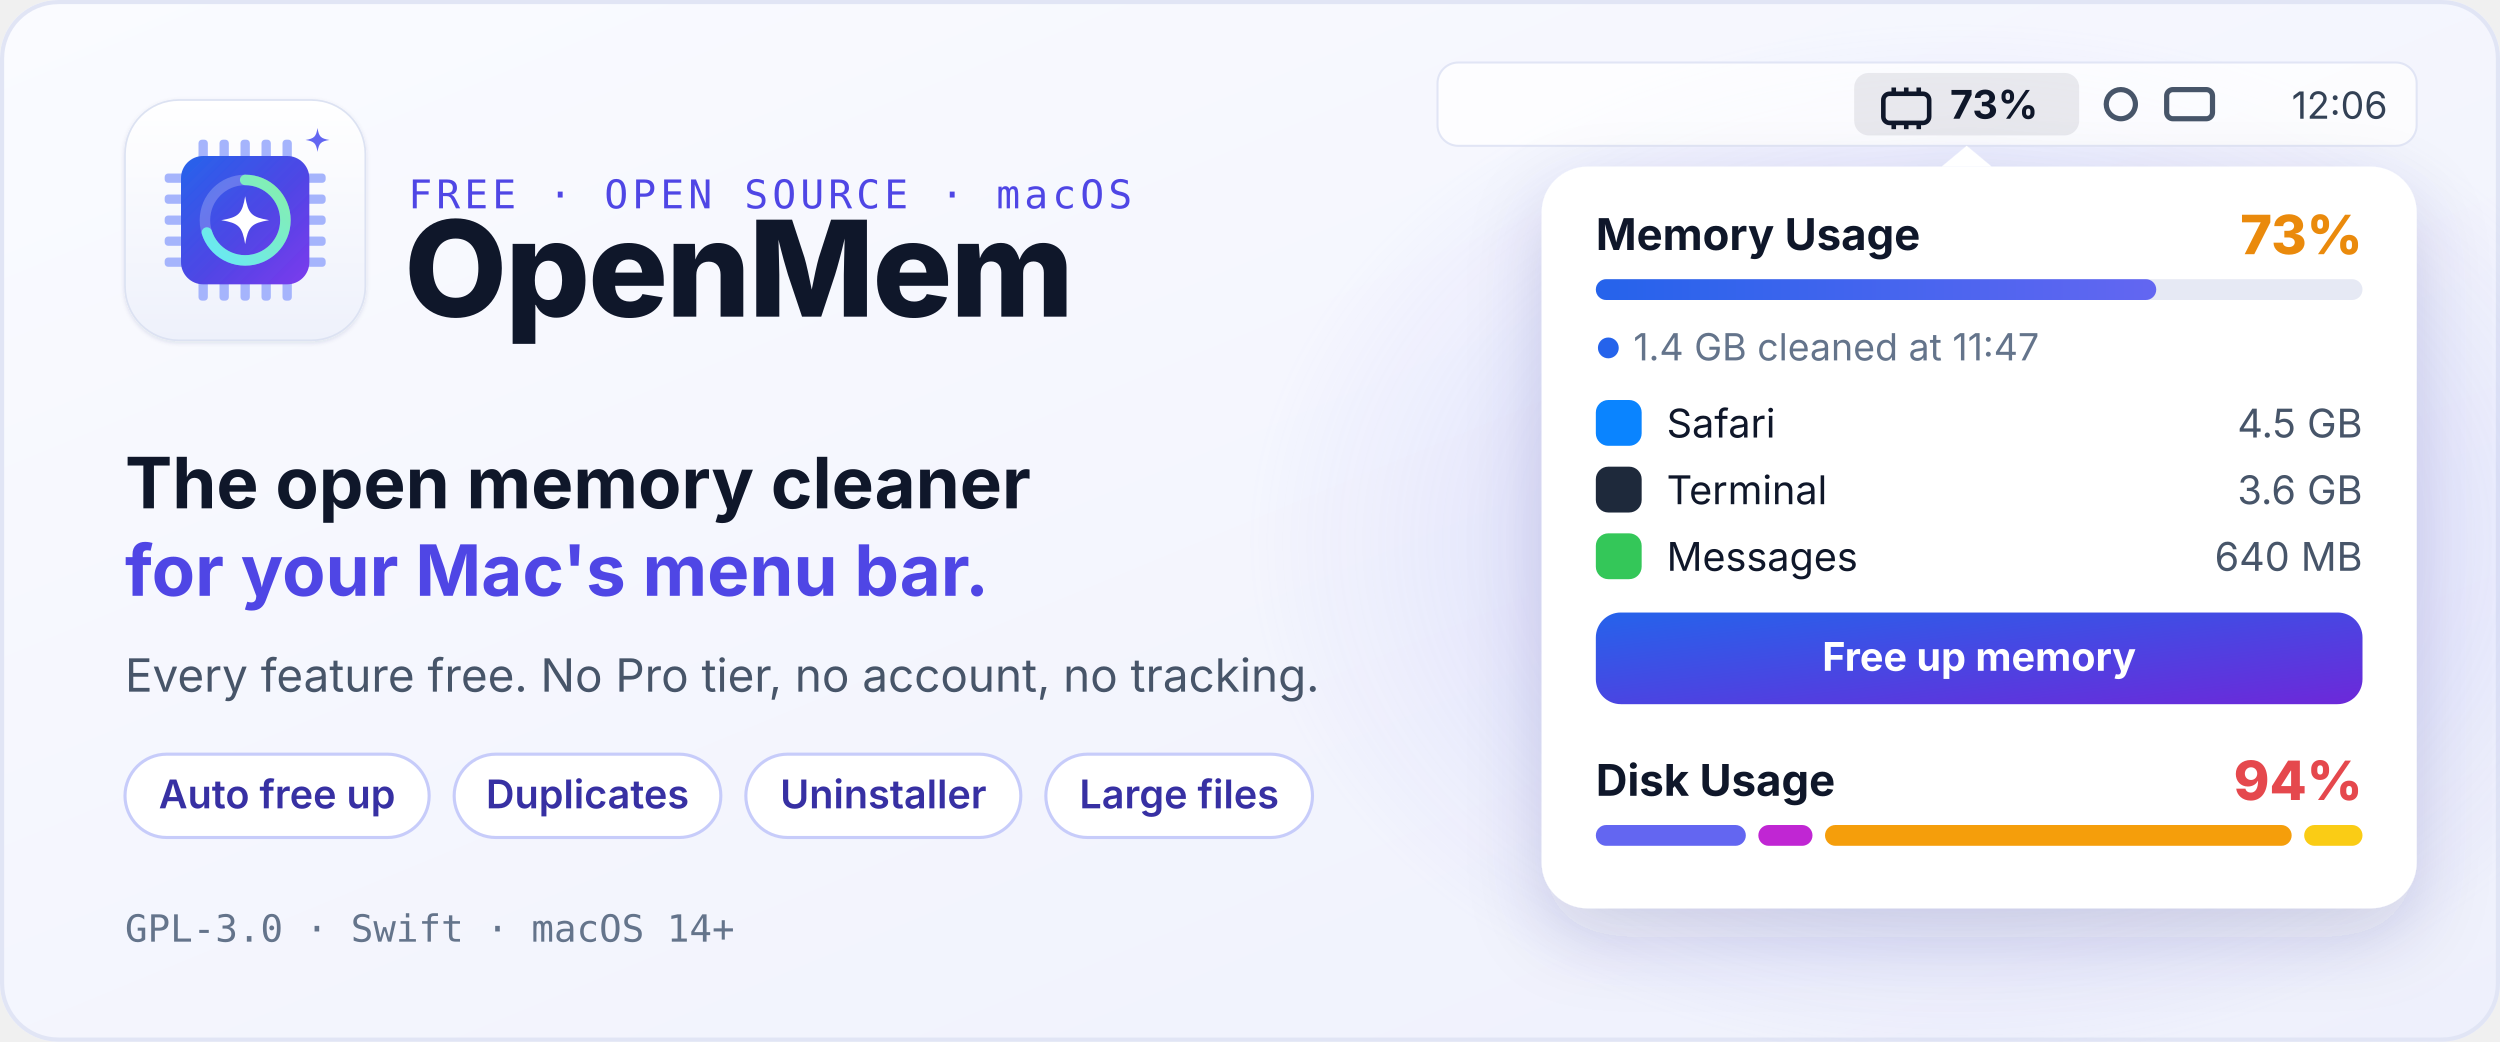
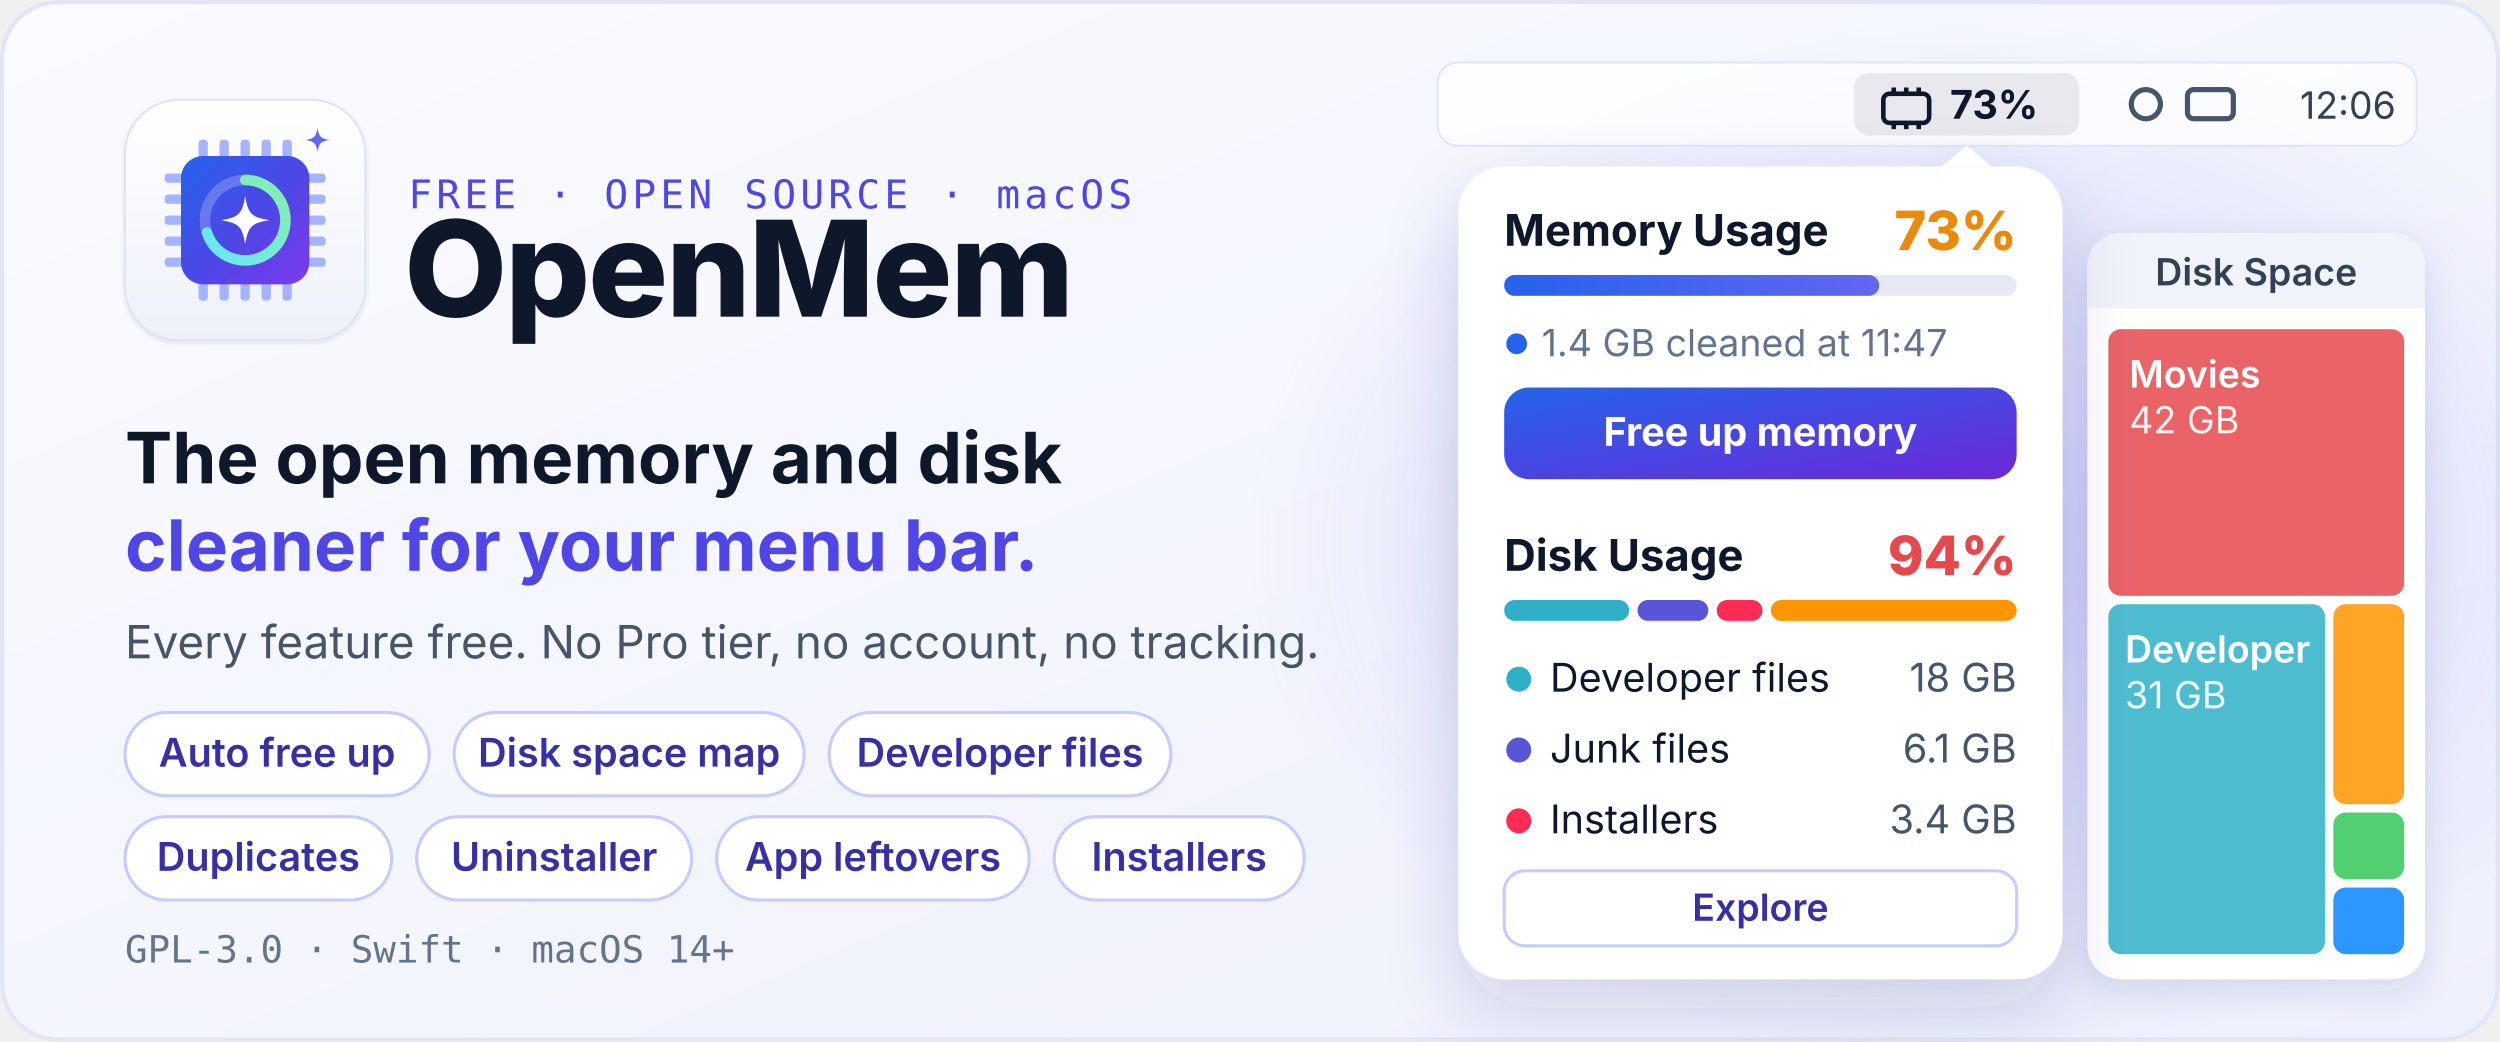
<svg xmlns="http://www.w3.org/2000/svg" width="1200" height="500" viewBox="0 0 1200 500" role="img" aria-labelledby="title desc">
  <defs>
    <linearGradient id="bg" x1="0" y1="0" x2="1" y2="1">
      <stop offset="0" stop-color="#FAFBFF" />
      <stop offset="1" stop-color="#EEF0FC" />
    </linearGradient>
    <radialGradient id="glow" cx="0.5" cy="0.5" r="0.5">
      <stop offset="0" stop-color="#8B8CF8" stop-opacity="0.35" />
      <stop offset="1" stop-color="#8B8CF8" stop-opacity="0" />
    </radialGradient>
    <filter id="card" x="-20%" y="-20%" width="140%" height="140%">
      <feDropShadow dx="0" dy="14" stdDeviation="18" flood-color="#28306B" flood-opacity="0.16" />
    </filter>
    <filter id="soft" x="-20%" y="-20%" width="140%" height="140%">
      <feDropShadow dx="0" dy="6" stdDeviation="8" flood-color="#28306B" flood-opacity="0.12" />
    </filter>
    <linearGradient id="mem" x1="0" y1="0" x2="1" y2="0">
      <stop offset="0" stop-color="#2563EB" />
      <stop offset="1" stop-color="#6366F1" />
    </linearGradient>
    <linearGradient id="btn" x1="0" y1="0" x2="1" y2="1">
      <stop offset="0" stop-color="#2563EB" />
      <stop offset="1" stop-color="#6D28D9" />
    </linearGradient>
    <linearGradient id="i-bg" x1="0" y1="0" x2="0" y2="1">
      <stop offset="0" stop-color="#FFFFFF" />
      <stop offset="1" stop-color="#EEF1FB" />
    </linearGradient>
    <linearGradient id="i-chip" x1="0" y1="0" x2="1" y2="1">
      <stop offset="0" stop-color="#2563EB" />
      <stop offset="0.55" stop-color="#4F46E5" />
      <stop offset="1" stop-color="#7C3AED" />
    </linearGradient>
    <linearGradient id="i-ring" x1="0" y1="0" x2="1" y2="1">
      <stop offset="0" stop-color="#67E8F9" />
      <stop offset="1" stop-color="#86EFAC" />
    </linearGradient>
    <g id="i-pins">
      <rect x="352" y="236" width="32" height="76" rx="12" />
      <rect x="424" y="236" width="32" height="76" rx="12" />
      <rect x="496" y="236" width="32" height="76" rx="12" />
      <rect x="568" y="236" width="32" height="76" rx="12" />
      <rect x="640" y="236" width="32" height="76" rx="12" />
    </g>
  </defs>
  <rect width="1200" height="500" rx="28" fill="url(#bg)" />
  <rect x="1" y="1" width="1198" height="498" rx="27" fill="none" stroke="#E1E5F5" stroke-width="2" />
  <ellipse cx="940" cy="260" rx="340" ry="250" fill="url(#glow)" />
  <g id="title-block" font-family="-apple-system, BlinkMacSystemFont, 'Segoe UI', sans-serif">
    <g transform="translate(46 34) scale(0.14)" filter="url(#soft)">
      <rect x="100" y="100" width="824" height="824" rx="185" fill="url(#i-bg)" stroke="#DCE2F2" stroke-width="6" />
      <g fill="#A5B4FC">
        <use href="#i-pins" />
        <use href="#i-pins" transform="translate(0 476)" />
        <use href="#i-pins" transform="rotate(90 512 512)" />
        <use href="#i-pins" transform="rotate(-90 512 512)" />
      </g>
      <rect x="292" y="292" width="440" height="440" rx="76" fill="url(#i-chip)" />
      <circle cx="512" cy="512" r="138" fill="none" stroke="#FFFFFF" stroke-opacity="0.22" stroke-width="36" />
      <circle cx="512" cy="512" r="138" fill="none" stroke="url(#i-ring)" stroke-width="36" stroke-linecap="round" stroke-dasharray="607 260" transform="rotate(-90 512 512)" />
      <path d="M512 430 C522 490 534 502 594 512 C534 522 522 534 512 594 C502 534 490 522 430 512 C490 502 502 490 512 430 Z" fill="#FFFFFF" />
      <path d="M760 196 C765 226 771 232 801 237 C771 242 765 248 760 278 C755 248 749 242 719 237 C749 232 755 226 760 196 Z" fill="#6366F1" />
    </g>
    <text x="196" y="100" font-family="ui-monospace, SFMono-Regular, Menlo, monospace" font-size="19" fill="#4F46E5" letter-spacing="2">FREE · OPEN SOURCE · macOS</text>
    <text x="194" y="152" font-size="64" font-weight="800" fill="#0F172A" letter-spacing="-1">OpenMem</text>
-     <text x="60" y="244" font-size="34" font-weight="700" fill="#0F172A">The open memory cleaner</text>
-     <text x="60" y="286" font-size="34" font-weight="700" fill="#4F46E5">for your Mac's menu bar.</text>
-     <text x="60" y="332" font-size="22" fill="#475569">Every feature free. No Pro tier, no account, no tracking.</text>
+     <text x="60" y="232" font-size="34" font-weight="700" fill="#0F172A">The open memory and disk</text>
+     <text x="60" y="274" font-size="34" font-weight="700" fill="#4F46E5">cleaner for your menu bar.</text>
+     <text x="60" y="316" font-size="22" fill="#475569">Every feature free. No Pro tier, no account, no tracking.</text>
    <g id="pills" font-size="19" font-weight="600" fill="#3730A3">
-       <rect x="60" y="362" width="146" height="40" rx="20" fill="#FFFFFF" stroke="#C7CCFA" stroke-width="1.5" />
-       <text x="133" y="388" text-anchor="middle">Auto free up</text>
-       <rect x="218" y="362" width="128" height="40" rx="20" fill="#FFFFFF" stroke="#C7CCFA" stroke-width="1.5" />
-       <text x="282" y="388" text-anchor="middle">Duplicates</text>
-       <rect x="358" y="362" width="132" height="40" rx="20" fill="#FFFFFF" stroke="#C7CCFA" stroke-width="1.5" />
-       <text x="424" y="388" text-anchor="middle">Uninstaller</text>
-       <rect x="502" y="362" width="128" height="40" rx="20" fill="#FFFFFF" stroke="#C7CCFA" stroke-width="1.5" />
-       <text x="566" y="388" text-anchor="middle">Large files</text>
+       <rect x="60" y="342" width="146" height="40" rx="20" fill="#FFFFFF" stroke="#C7CCFA" stroke-width="1.5" />
+       <text x="133" y="368" text-anchor="middle">Auto free up</text>
+       <rect x="218" y="342" width="168" height="40" rx="20" fill="#FFFFFF" stroke="#C7CCFA" stroke-width="1.5" />
+       <text x="302" y="368" text-anchor="middle">Disk space map</text>
+       <rect x="398" y="342" width="164" height="40" rx="20" fill="#FFFFFF" stroke="#C7CCFA" stroke-width="1.5" />
+       <text x="480" y="368" text-anchor="middle">Developer files</text>
+       <rect x="60" y="392" width="128" height="40" rx="20" fill="#FFFFFF" stroke="#C7CCFA" stroke-width="1.5" />
+       <text x="124" y="418" text-anchor="middle">Duplicates</text>
+       <rect x="200" y="392" width="132" height="40" rx="20" fill="#FFFFFF" stroke="#C7CCFA" stroke-width="1.5" />
+       <text x="266" y="418" text-anchor="middle">Uninstaller</text>
+       <rect x="344" y="392" width="150" height="40" rx="20" fill="#FFFFFF" stroke="#C7CCFA" stroke-width="1.5" />
+       <text x="419" y="418" text-anchor="middle">App leftovers</text>
+       <rect x="506" y="392" width="120" height="40" rx="20" fill="#FFFFFF" stroke="#C7CCFA" stroke-width="1.5" />
+       <text x="566" y="418" text-anchor="middle">Installers</text>
    </g>
-     <text x="60" y="452" font-family="ui-monospace, SFMono-Regular, Menlo, monospace" font-size="18" fill="#64748B">GPL-3.0 · Swift · macOS 14+</text>
+     <text x="60" y="462" font-family="ui-monospace, SFMono-Regular, Menlo, monospace" font-size="18" fill="#64748B">GPL-3.0 · Swift · macOS 14+</text>
  </g>
  <g id="project-proof" font-family="-apple-system, BlinkMacSystemFont, sans-serif">
    <rect x="690" y="30" width="470" height="40" rx="10" fill="#FFFFFF" fill-opacity="0.75" stroke="#E1E5F5" />
    <g stroke="#475569" stroke-width="2.5" fill="none">
-       <circle cx="1018" cy="50" r="7" />
-       <rect x="1040" y="43" width="22" height="14" rx="3" />
+       <circle cx="1030" cy="50" r="7" />
+       <rect x="1050" y="43" width="22" height="14" rx="3" />
    </g>
-     <text x="1146" y="57" text-anchor="end" font-size="18" fill="#334155">12:06</text>
+     <text x="1150" y="57" text-anchor="end" font-size="18" fill="#334155">12:06</text>
    <rect x="890" y="35" width="108" height="30" rx="7" fill="#0F172A" fill-opacity="0.08" />
    <g transform="translate(902 41)" stroke="#0F172A" stroke-width="2.2" fill="none">
      <rect x="2" y="4" width="22" height="14" rx="3" />
      <path d="M7 1v3M13 1v3M19 1v3M7 18v3M13 18v3M19 18v3" />
    </g>
    <text x="936" y="57" font-size="19" font-weight="700" fill="#0F172A">73%</text>
+     <g id="space-window">
+       <rect x="1002" y="112" width="162" height="358" rx="16" fill="#FFFFFF" filter="url(#soft)" />
+       <path d="M1002 128a16 16 0 0 1 16 -16h130a16 16 0 0 1 16 16v20h-162z" fill="#F1F3FA" />
+       <text x="1083" y="137" text-anchor="middle" font-size="18" font-weight="600" fill="#334155">Disk Space</text>
+       <g font-size="18" font-weight="600" fill="#FFFFFF">
+         <rect x="1012" y="158" width="142" height="128" rx="6" fill="#E5484D" fill-opacity="0.85" />
+         <text x="1022" y="186">Movies</text>
+         <text x="1022" y="208" font-weight="400" fill-opacity="0.9">42 GB</text>
+         <rect x="1012" y="290" width="104" height="168" rx="6" fill="#30B0C7" fill-opacity="0.85" />
+         <text x="1020" y="318">Developer</text>
+         <text x="1020" y="340" font-weight="400" fill-opacity="0.9">31 GB</text>
+         <rect x="1120" y="290" width="34" height="96" rx="6" fill="#FF9500" fill-opacity="0.85" />
+         <rect x="1120" y="390" width="34" height="32" rx="6" fill="#34C759" fill-opacity="0.85" />
+         <rect x="1120" y="426" width="34" height="32" rx="6" fill="#0A84FF" fill-opacity="0.85" />
+       </g>
+     </g>
    <g filter="url(#card)">
      <path d="M932 80l12 -10 12 10z" fill="#FFFFFF" />
-       <rect x="740" y="80" width="420" height="356" rx="22" fill="#FFFFFF" />
+       <rect x="700" y="80" width="290" height="390" rx="22" fill="#FFFFFF" />
    </g>
-     <g transform="translate(766 0)">
-       <text x="0" y="120" font-size="21" font-weight="700" fill="#0F172A">Memory Usage</text>
-       <text x="368" y="122" text-anchor="end" font-size="26" font-weight="800" fill="#EA8A0C">73%</text>
-       <rect x="0" y="134" width="368" height="10" rx="5" fill="#E6E9F4" />
-       <rect x="0" y="134" width="269" height="10" rx="5" fill="url(#mem)" />
-       <circle cx="6" cy="167" r="5" fill="#2563EB" />
-       <text x="18" y="173" font-size="18" fill="#64748B">1.4 GB cleaned at 11:47</text>
+     <g transform="translate(722 0)">
+       <text x="0" y="118" font-size="21" font-weight="700" fill="#0F172A">Memory Usage</text>
+       <text x="246" y="120" text-anchor="end" font-size="26" font-weight="800" fill="#EA8A0C">73%</text>
+       <rect x="0" y="132" width="246" height="10" rx="5" fill="#E6E9F4" />
+       <rect id="mem-fill" x="0" y="132" width="180" height="10" rx="5" fill="url(#mem)" />
+       <circle cx="6" cy="165" r="5" fill="#2563EB" />
+       <text x="18" y="171" font-size="18" fill="#64748B">1.4 GB cleaned at 11:47</text>
+       <rect x="0" y="186" width="246" height="44" rx="12" fill="url(#btn)" />
+       <text x="123" y="214" text-anchor="middle" font-size="19" font-weight="700" fill="#FFFFFF">Free up memory</text>
+       <text x="0" y="274" font-size="21" font-weight="700" fill="#0F172A">Disk Usage</text>
+       <text x="246" y="276" text-anchor="end" font-size="26" font-weight="800" fill="#E5484D">94%</text>
+       <g id="disk-bar">
+         <rect x="0" y="288" width="60" height="10" rx="5" fill="#30B0C7" />
+         <rect x="64" y="288" width="34" height="10" rx="5" fill="#5856D6" />
+         <rect x="102" y="288" width="22" height="10" rx="5" fill="#FF2D55" />
+         <rect x="128" y="288" width="118" height="10" rx="5" fill="#FF9500" />
+       </g>
      <g font-size="19" fill="#0F172A">
-         <rect x="0" y="192" width="22" height="22" rx="6" fill="#0A84FF" />
-         <text x="34" y="210">Safari</text>
-         <text x="368" y="210" text-anchor="end" fill="#475569">4.5 GB</text>
-         <rect x="0" y="224" width="22" height="22" rx="6" fill="#1E293B" />
-         <text x="34" y="242">Terminal</text>
-         <text x="368" y="242" text-anchor="end" fill="#475569">3.6 GB</text>
-         <rect x="0" y="256" width="22" height="22" rx="6" fill="#34C759" />
-         <text x="34" y="274">Messages</text>
-         <text x="368" y="274" text-anchor="end" fill="#475569">640 MB</text>
+         <circle cx="7" cy="326" r="6" fill="#30B0C7" />
+         <text x="22" y="332">Developer files</text>
+         <text x="246" y="332" text-anchor="end" fill="#475569">18 GB</text>
+         <circle cx="7" cy="360" r="6" fill="#5856D6" />
+         <text x="22" y="366">Junk files</text>
+         <text x="246" y="366" text-anchor="end" fill="#475569">6.1 GB</text>
+         <circle cx="7" cy="394" r="6" fill="#FF2D55" />
+         <text x="22" y="400">Installers</text>
+         <text x="246" y="400" text-anchor="end" fill="#475569">3.4 GB</text>
      </g>
-       <rect x="0" y="294" width="368" height="44" rx="12" fill="url(#btn)" />
-       <text x="184" y="322" text-anchor="middle" font-size="19" font-weight="700" fill="#FFFFFF">Free up memory</text>
-       <text x="0" y="382" font-size="21" font-weight="700" fill="#0F172A">Disk Usage</text>
-       <text x="368" y="384" text-anchor="end" font-size="26" font-weight="800" fill="#E5484D">94%</text>
-       <rect x="0" y="396" width="72" height="10" rx="5" fill="#6366F1" />
-       <rect x="78" y="396" width="26" height="10" rx="5" fill="#C026D3" />
-       <rect x="110" y="396" width="224" height="10" rx="5" fill="#F59E0B" />
-       <rect x="340" y="396" width="28" height="10" rx="5" fill="#FACC15" />
+       <rect x="0" y="418" width="246" height="36" rx="10" fill="#FFFFFF" stroke="#C7CCFA" stroke-width="1.5" />
+       <text x="123" y="442" text-anchor="middle" font-size="18" font-weight="600" fill="#3730A3">Explore</text>
    </g>
  </g>
</svg>
